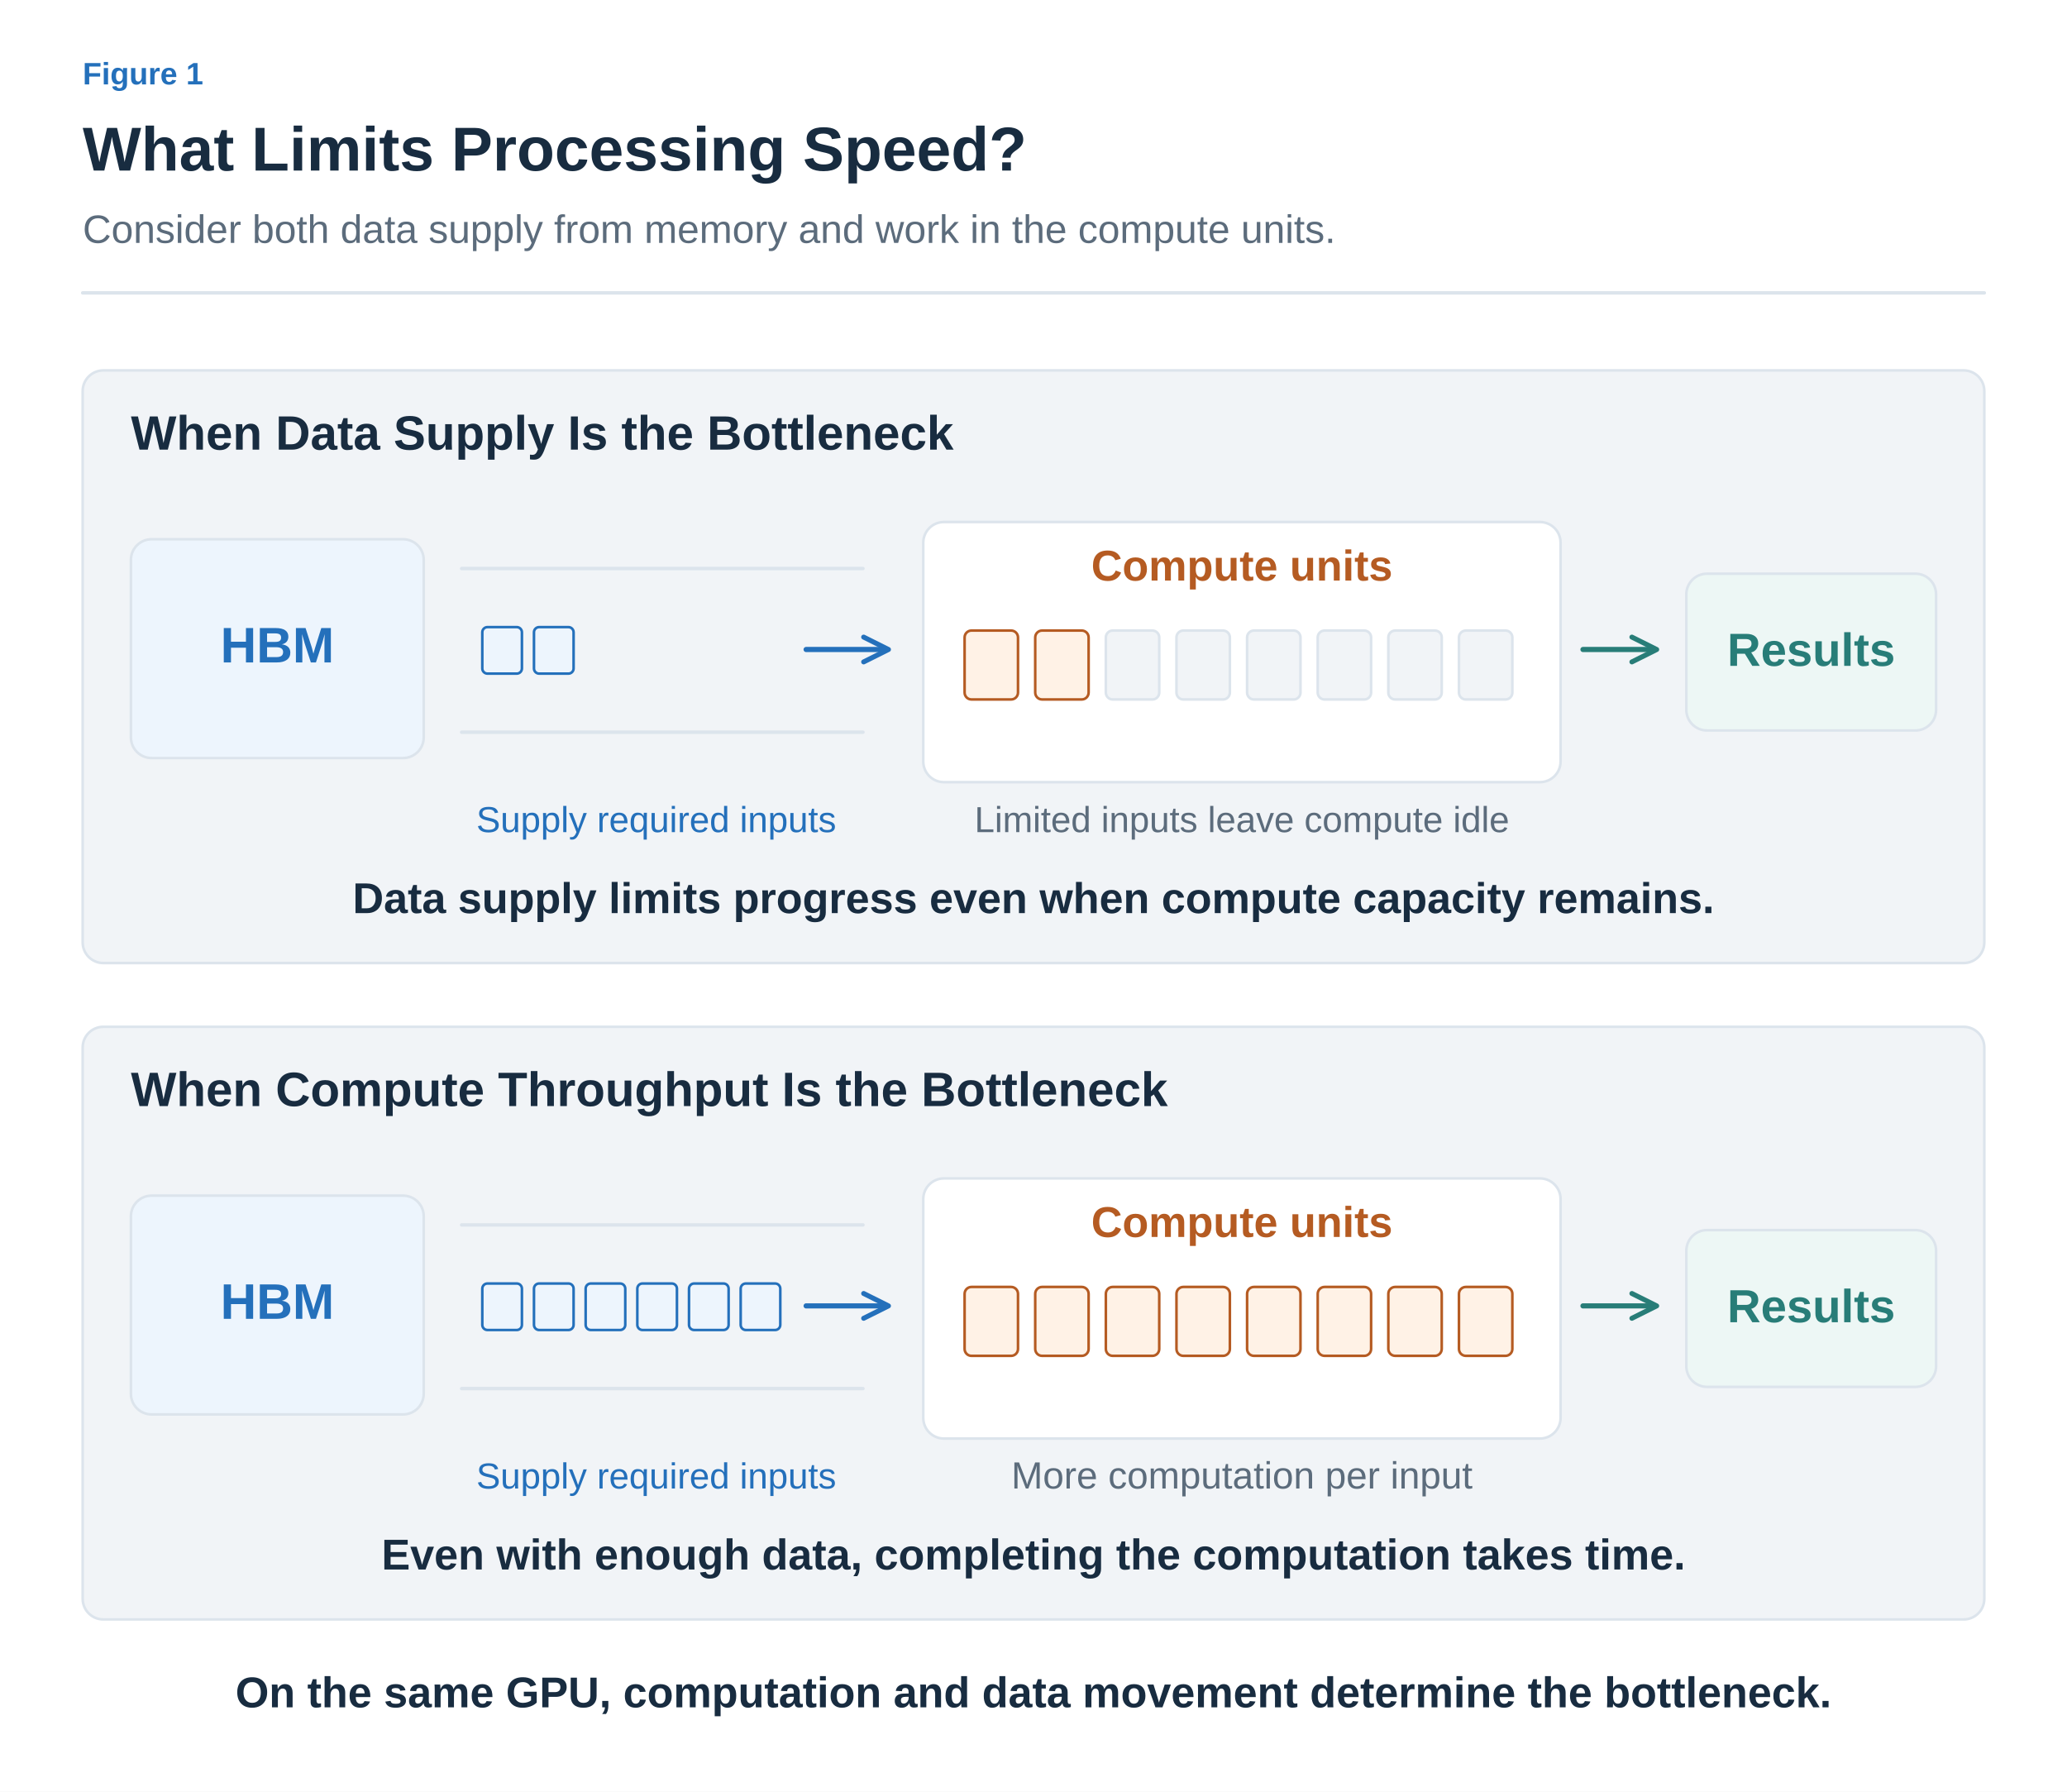
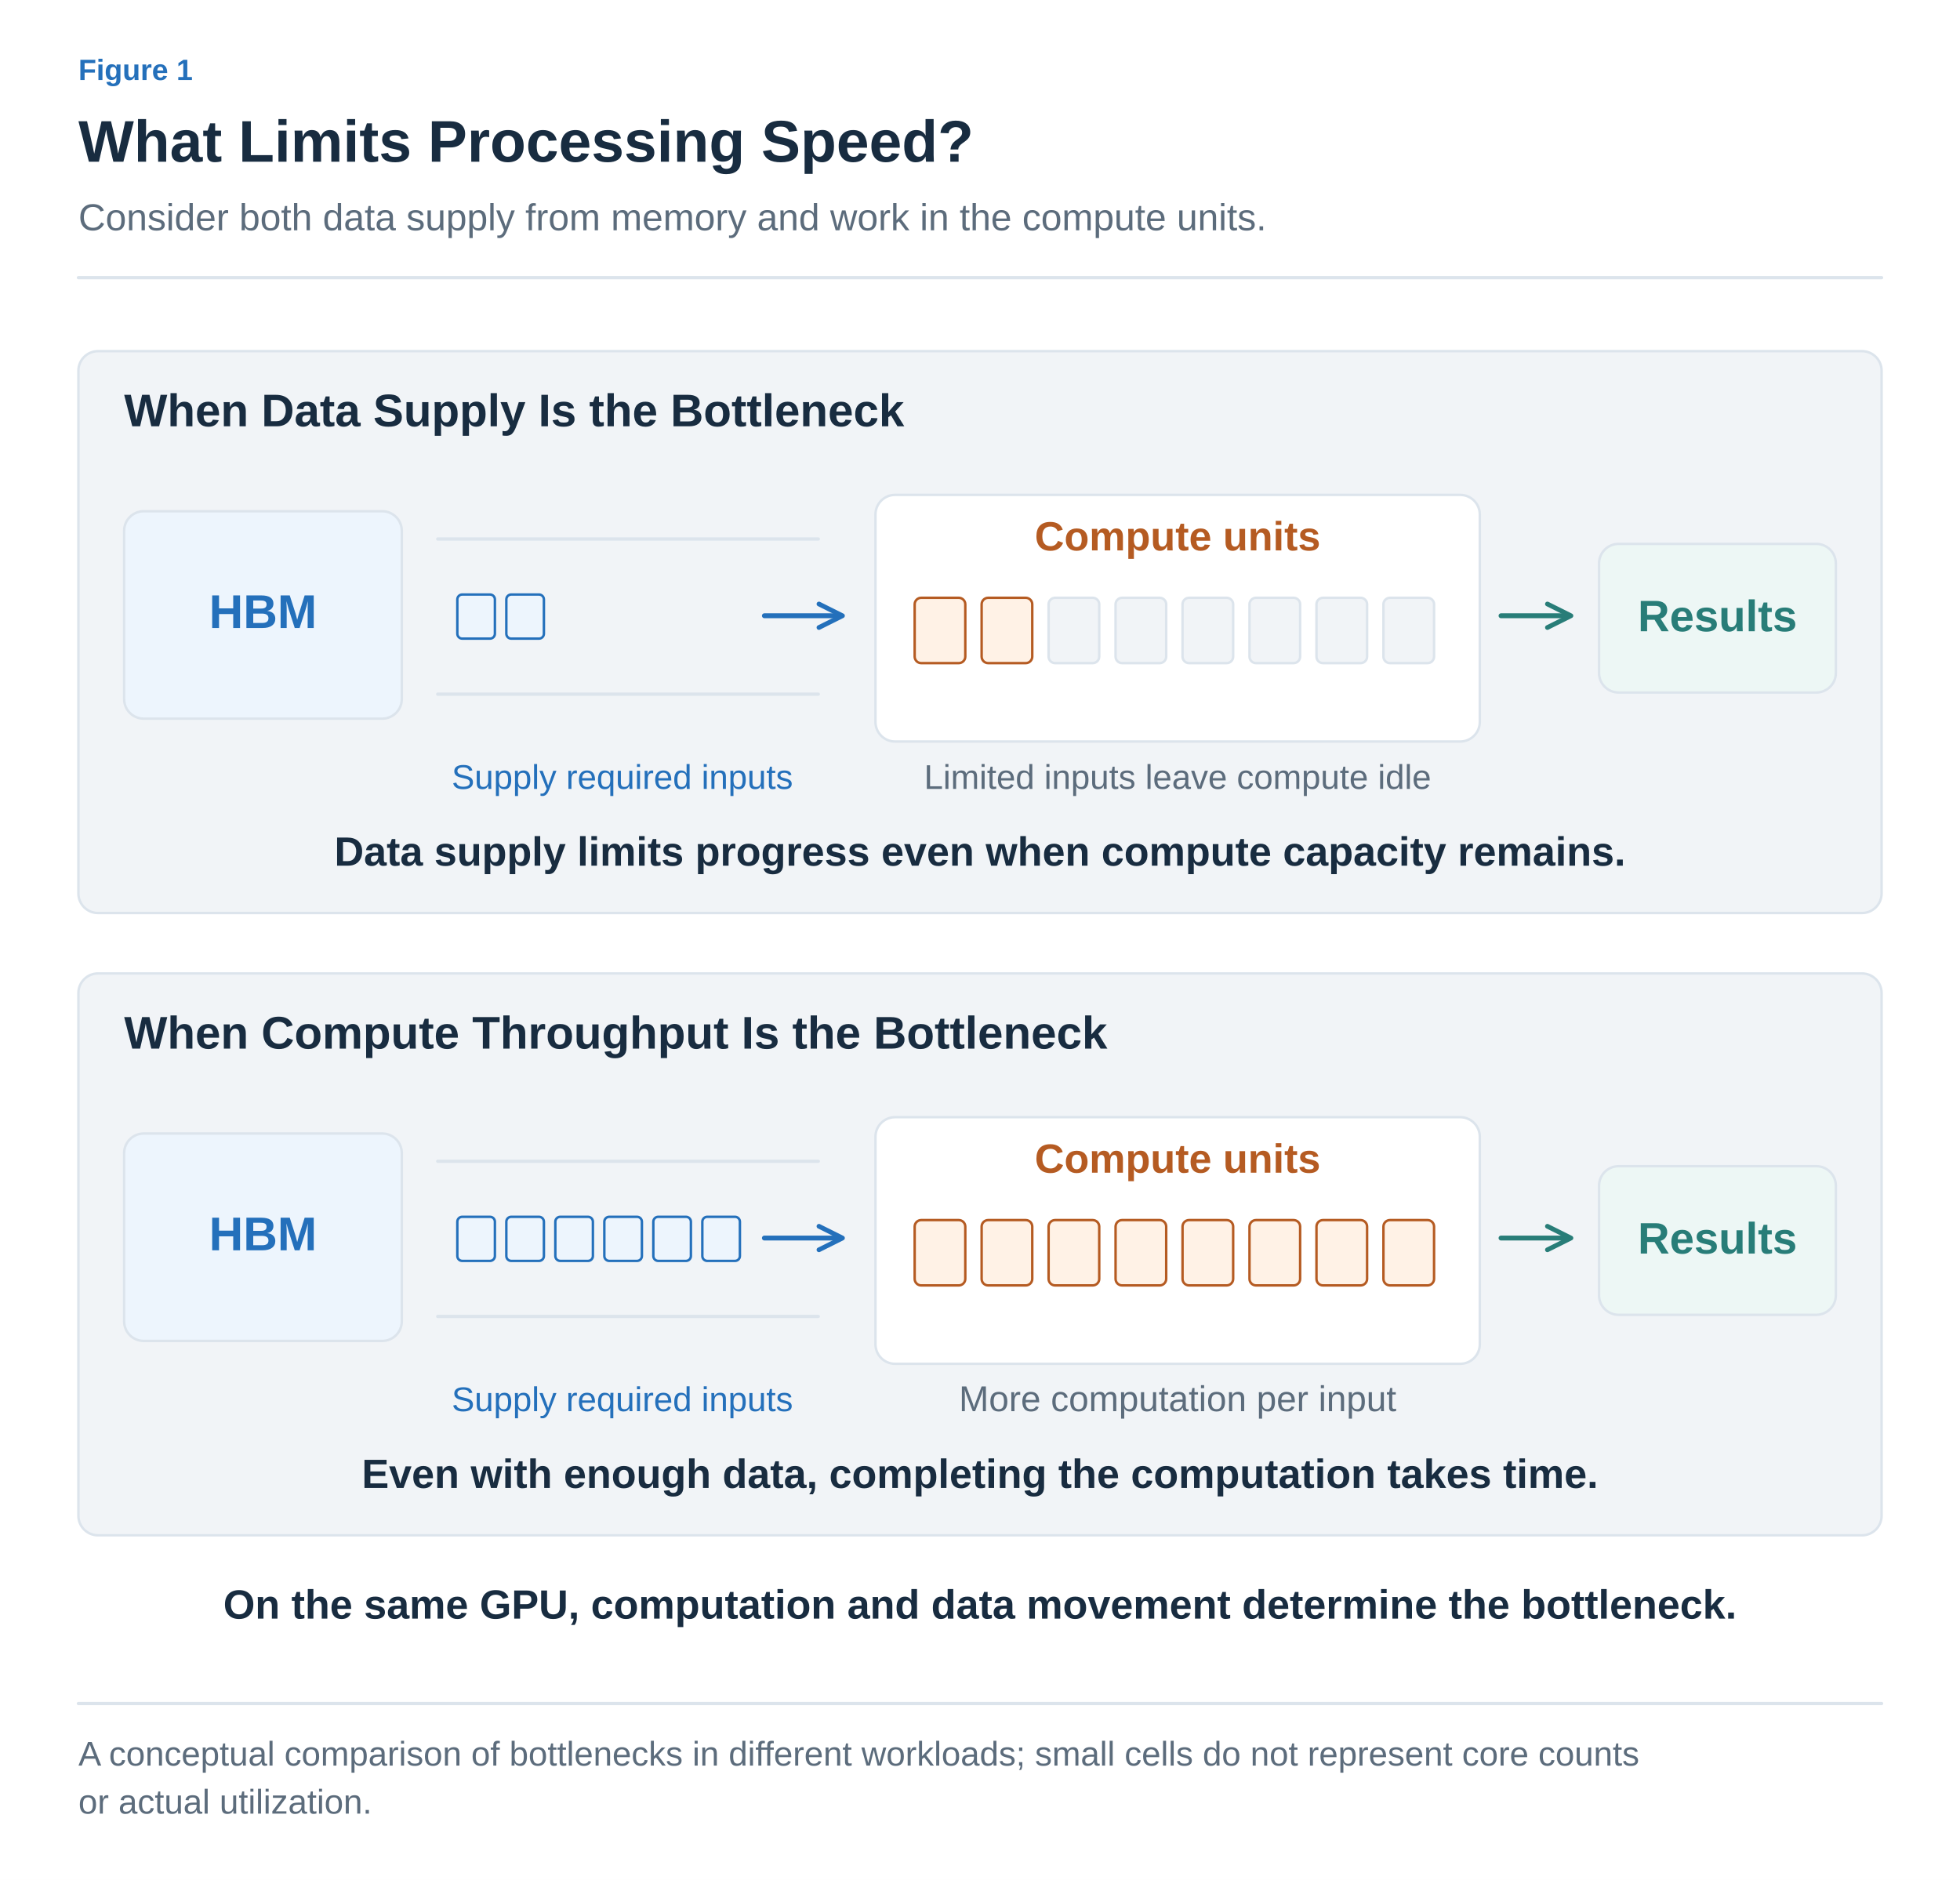
- <svg xmlns="http://www.w3.org/2000/svg" width="1200" height="1040" viewBox="0 0 1200 1040" role="img" aria-labelledby="title desc">
+ <svg xmlns="http://www.w3.org/2000/svg" width="1200" height="1151" viewBox="0 0 1200 1151" role="img" aria-labelledby="title desc">
  <defs>
-     <marker id="muted" viewBox="0 0 10 10" refX="8" refY="5" markerWidth="6" markerHeight="6" orient="auto">
+     <marker id="arrow-ink" viewBox="0 0 10 10" refX="8" refY="5" markerWidth="6" markerHeight="6" orient="auto">
+       <path d="M1 1 L9 5 L1 9" fill="none" stroke="#182C40" stroke-width="1.6" />
+     </marker>
+     <marker id="arrow-muted" viewBox="0 0 10 10" refX="8" refY="5" markerWidth="6" markerHeight="6" orient="auto">
      <path d="M1 1 L9 5 L1 9" fill="none" stroke="#5C6C7C" stroke-width="1.6" />
    </marker>
-     <marker id="blue" viewBox="0 0 10 10" refX="8" refY="5" markerWidth="6" markerHeight="6" orient="auto">
+     <marker id="arrow-line" viewBox="0 0 10 10" refX="8" refY="5" markerWidth="6" markerHeight="6" orient="auto">
+       <path d="M1 1 L9 5 L1 9" fill="none" stroke="#DCE4EC" stroke-width="1.6" />
+     </marker>
+     <marker id="arrow-paper" viewBox="0 0 10 10" refX="8" refY="5" markerWidth="6" markerHeight="6" orient="auto">
+       <path d="M1 1 L9 5 L1 9" fill="none" stroke="#FFFFFF" stroke-width="1.6" />
+     </marker>
+     <marker id="arrow-blue" viewBox="0 0 10 10" refX="8" refY="5" markerWidth="6" markerHeight="6" orient="auto">
      <path d="M1 1 L9 5 L1 9" fill="none" stroke="#2470BB" stroke-width="1.6" />
    </marker>
-     <marker id="orange" viewBox="0 0 10 10" refX="8" refY="5" markerWidth="6" markerHeight="6" orient="auto">
+     <marker id="arrow-teal" viewBox="0 0 10 10" refX="8" refY="5" markerWidth="6" markerHeight="6" orient="auto">
+       <path d="M1 1 L9 5 L1 9" fill="none" stroke="#287D78" stroke-width="1.6" />
+     </marker>
+     <marker id="arrow-orange" viewBox="0 0 10 10" refX="8" refY="5" markerWidth="6" markerHeight="6" orient="auto">
      <path d="M1 1 L9 5 L1 9" fill="none" stroke="#B55B22" stroke-width="1.6" />
    </marker>
-     <marker id="teal" viewBox="0 0 10 10" refX="8" refY="5" markerWidth="6" markerHeight="6" orient="auto">
-       <path d="M1 1 L9 5 L1 9" fill="none" stroke="#287D78" stroke-width="1.6" />
-     </marker>
-     <marker id="purple" viewBox="0 0 10 10" refX="8" refY="5" markerWidth="6" markerHeight="6" orient="auto">
+     <marker id="arrow-purple" viewBox="0 0 10 10" refX="8" refY="5" markerWidth="6" markerHeight="6" orient="auto">
      <path d="M1 1 L9 5 L1 9" fill="none" stroke="#7954A3" stroke-width="1.6" />
    </marker>
+     <marker id="arrow-gray" viewBox="0 0 10 10" refX="8" refY="5" markerWidth="6" markerHeight="6" orient="auto">
+       <path d="M1 1 L9 5 L1 9" fill="none" stroke="#657789" stroke-width="1.6" />
+     </marker>
+     <marker id="arrow-red" viewBox="0 0 10 10" refX="8" refY="5" markerWidth="6" markerHeight="6" orient="auto">
+       <path d="M1 1 L9 5 L1 9" fill="none" stroke="#B34242" stroke-width="1.6" />
+     </marker>
+     <marker id="arrow-indigo" viewBox="0 0 10 10" refX="8" refY="5" markerWidth="6" markerHeight="6" orient="auto">
+       <path d="M1 1 L9 5 L1 9" fill="none" stroke="#4C60A8" stroke-width="1.6" />
+     </marker>
+     <marker id="arrow-slate" viewBox="0 0 10 10" refX="8" refY="5" markerWidth="6" markerHeight="6" orient="auto">
+       <path d="M1 1 L9 5 L1 9" fill="none" stroke="#8191A0" stroke-width="1.6" />
+     </marker>
+     <marker id="arrow-surface" viewBox="0 0 10 10" refX="8" refY="5" markerWidth="6" markerHeight="6" orient="auto">
+       <path d="M1 1 L9 5 L1 9" fill="none" stroke="#F8FAFC" stroke-width="1.6" />
+     </marker>
  </defs>
-   <style>text{font-family:Arial,"Apple SD Gothic Neo","Noto Sans KR",sans-serif}path{stroke-linecap:round;stroke-linejoin:round}</style>
-   <rect width="1200" height="1040" fill="white" />
-   <text x="48" y="49" fill="#2470BB" font-size="18" font-weight="600" text-anchor="start">Figure 1</text>
-   <text x="48" y="99" fill="#182C40" font-size="36" font-weight="700" text-anchor="start">What Limits Processing Speed?</text>
-   <text x="48" y="141" fill="#5C6C7C" font-size="23" font-weight="400" text-anchor="start">Consider both data supply from memory and work in the compute units.</text>
-   <path d="M48,170 H1152" fill="none" stroke="#DCE4EC" stroke-width="2" />
-   <rect x="48" y="215" width="1104" height="344" rx="12" fill="#F1F4F7" stroke="#DCE4EC" stroke-width="1.5" />
-   <text x="76" y="261" fill="#182C40" font-size="28" font-weight="700" text-anchor="start">When Data Supply Is the Bottleneck</text>
-   <rect x="76" y="313" width="170" height="127" rx="12" fill="#EDF5FD" stroke="#DCE4EC" stroke-width="1.5" />
-   <text x="161.0" y="384.5" fill="#2470BB" font-size="29" font-weight="600" text-anchor="middle">HBM</text>
-   <path d="M268,330 H501 M268,425 H501" fill="none" stroke="#DCE4EC" stroke-width="2" />
-   <rect x="280" y="364" width="23" height="27" rx="3" fill="#EDF5FD" stroke="#2470BB" stroke-width="1.5" />
-   <rect x="310" y="364" width="23" height="27" rx="3" fill="#EDF5FD" stroke="#2470BB" stroke-width="1.5" />
-   <path d="M468,377 L514,377" fill="none" stroke="#2470BB" stroke-width="3" marker-end="url(#blue)" />
-   <rect x="536" y="303" width="370" height="151" rx="12" fill="#FFFFFF" stroke="#DCE4EC" stroke-width="1.5" />
-   <text x="721" y="337" fill="#B55B22" font-size="25" font-weight="700" text-anchor="middle">Compute units</text>
-   <rect x="560" y="366" width="31" height="40" rx="4" fill="#FFF2E6" stroke="#B55B22" stroke-width="1.5" />
-   <rect x="601" y="366" width="31" height="40" rx="4" fill="#FFF2E6" stroke="#B55B22" stroke-width="1.5" />
-   <rect x="642" y="366" width="31" height="40" rx="4" fill="#F1F4F7" stroke="#DCE4EC" stroke-width="1.5" />
-   <rect x="683" y="366" width="31" height="40" rx="4" fill="#F1F4F7" stroke="#DCE4EC" stroke-width="1.5" />
-   <rect x="724" y="366" width="31" height="40" rx="4" fill="#F1F4F7" stroke="#DCE4EC" stroke-width="1.5" />
-   <rect x="765" y="366" width="31" height="40" rx="4" fill="#F1F4F7" stroke="#DCE4EC" stroke-width="1.5" />
-   <rect x="806" y="366" width="31" height="40" rx="4" fill="#F1F4F7" stroke="#DCE4EC" stroke-width="1.5" />
-   <rect x="847" y="366" width="31" height="40" rx="4" fill="#F1F4F7" stroke="#DCE4EC" stroke-width="1.5" />
-   <path d="M919,377 L960,377" fill="none" stroke="#287D78" stroke-width="3" marker-end="url(#teal)" />
-   <rect x="979" y="333" width="145" height="91" rx="12" fill="#EDF7F5" stroke="#DCE4EC" stroke-width="1.5" />
-   <text x="1051.5" y="386.5" fill="#287D78" font-size="27" font-weight="600" text-anchor="middle">Results</text>
-   <text x="381" y="483" fill="#2470BB" font-size="21" font-weight="400" text-anchor="middle">Supply required inputs</text>
-   <text x="721" y="483" fill="#5C6C7C" font-size="21" font-weight="400" text-anchor="middle">Limited inputs leave compute idle</text>
-   <text x="600" y="530" fill="#182C40" font-size="25" font-weight="600" text-anchor="middle">Data supply limits progress even when compute capacity remains.</text>
-   <rect x="48" y="596" width="1104" height="344" rx="12" fill="#F1F4F7" stroke="#DCE4EC" stroke-width="1.5" />
-   <text x="76" y="642" fill="#182C40" font-size="28" font-weight="700" text-anchor="start">When Compute Throughput Is the Bottleneck</text>
-   <rect x="76" y="694" width="170" height="127" rx="12" fill="#EDF5FD" stroke="#DCE4EC" stroke-width="1.5" />
-   <text x="161.0" y="765.5" fill="#2470BB" font-size="29" font-weight="600" text-anchor="middle">HBM</text>
-   <path d="M268,711 H501 M268,806 H501" fill="none" stroke="#DCE4EC" stroke-width="2" />
-   <rect x="280" y="745" width="23" height="27" rx="3" fill="#EDF5FD" stroke="#2470BB" stroke-width="1.5" />
-   <rect x="310" y="745" width="23" height="27" rx="3" fill="#EDF5FD" stroke="#2470BB" stroke-width="1.5" />
-   <rect x="340" y="745" width="23" height="27" rx="3" fill="#EDF5FD" stroke="#2470BB" stroke-width="1.5" />
-   <rect x="370" y="745" width="23" height="27" rx="3" fill="#EDF5FD" stroke="#2470BB" stroke-width="1.5" />
-   <rect x="400" y="745" width="23" height="27" rx="3" fill="#EDF5FD" stroke="#2470BB" stroke-width="1.5" />
-   <rect x="430" y="745" width="23" height="27" rx="3" fill="#EDF5FD" stroke="#2470BB" stroke-width="1.5" />
-   <path d="M468,758 L514,758" fill="none" stroke="#2470BB" stroke-width="3" marker-end="url(#blue)" />
-   <rect x="536" y="684" width="370" height="151" rx="12" fill="#FFFFFF" stroke="#DCE4EC" stroke-width="1.5" />
-   <text x="721" y="718" fill="#B55B22" font-size="25" font-weight="700" text-anchor="middle">Compute units</text>
-   <rect x="560" y="747" width="31" height="40" rx="4" fill="#FFF2E6" stroke="#B55B22" stroke-width="1.5" />
-   <rect x="601" y="747" width="31" height="40" rx="4" fill="#FFF2E6" stroke="#B55B22" stroke-width="1.5" />
-   <rect x="642" y="747" width="31" height="40" rx="4" fill="#FFF2E6" stroke="#B55B22" stroke-width="1.5" />
-   <rect x="683" y="747" width="31" height="40" rx="4" fill="#FFF2E6" stroke="#B55B22" stroke-width="1.5" />
-   <rect x="724" y="747" width="31" height="40" rx="4" fill="#FFF2E6" stroke="#B55B22" stroke-width="1.5" />
-   <rect x="765" y="747" width="31" height="40" rx="4" fill="#FFF2E6" stroke="#B55B22" stroke-width="1.5" />
-   <rect x="806" y="747" width="31" height="40" rx="4" fill="#FFF2E6" stroke="#B55B22" stroke-width="1.5" />
-   <rect x="847" y="747" width="31" height="40" rx="4" fill="#FFF2E6" stroke="#B55B22" stroke-width="1.5" />
-   <path d="M919,758 L960,758" fill="none" stroke="#287D78" stroke-width="3" marker-end="url(#teal)" />
-   <rect x="979" y="714" width="145" height="91" rx="12" fill="#EDF7F5" stroke="#DCE4EC" stroke-width="1.5" />
-   <text x="1051.5" y="767.5" fill="#287D78" font-size="27" font-weight="600" text-anchor="middle">Results</text>
-   <text x="381" y="864" fill="#2470BB" font-size="21" font-weight="400" text-anchor="middle">Supply required inputs</text>
-   <text x="721" y="864" fill="#5C6C7C" font-size="22" font-weight="400" text-anchor="middle">More computation per input</text>
-   <text x="600" y="911" fill="#182C40" font-size="25" font-weight="600" text-anchor="middle">Even with enough data, completing the computation takes time.</text>
-   <text x="600" y="991" fill="#182C40" font-size="25" font-weight="700" text-anchor="middle">On the same GPU, computation and data movement determine the bottleneck.</text>
+   <style>text{font-family:Arial,"Apple SD Gothic Neo","Noto Sans KR",sans-serif}text[font-family]{font-family:Menlo,Consolas,monospace}path{stroke-linecap:round;stroke-linejoin:round}</style>
+   <rect width="100%" height="100%" fill="white" />
+   <text x="48" y="49" fill="#2470BB" font-size="18" font-weight="600" text-anchor="start" data-max-width="1104">Figure 1</text>
+   <text x="48" y="99" fill="#182C40" font-size="36" font-weight="700" text-anchor="start" data-max-width="1104">What Limits Processing Speed?</text>
+   <text x="48" y="141" fill="#5C6C7C" font-size="23" font-weight="400" text-anchor="start" data-max-width="1104">Consider both data supply from memory and work in the compute units.</text>
+   <path d="M48,170 H1152" stroke="#DCE4EC" stroke-width="2" />
+   <g transform="translate(48 206) scale(1)" data-panel="1">
+     <g transform="translate(-48 -206)">
+       <rect x="48" y="215" width="1104" height="344" rx="12" fill="#F1F4F7" stroke="#DCE4EC" stroke-width="1.5" />
+       <text x="76" y="261" fill="#182C40" font-size="28" font-weight="700" text-anchor="start">When Data Supply Is the Bottleneck</text>
+       <rect x="76" y="313" width="170" height="127" rx="12" fill="#EDF5FD" stroke="#DCE4EC" stroke-width="1.5" />
+       <text x="161" y="384.5" fill="#2470BB" font-size="29" font-weight="600" text-anchor="middle">HBM</text>
+       <path d="M268,330 H501 M268,425 H501" fill="none" stroke="#DCE4EC" stroke-width="2" />
+       <rect x="280" y="364" width="23" height="27" rx="3" fill="#EDF5FD" stroke="#2470BB" stroke-width="1.5" />
+       <rect x="310" y="364" width="23" height="27" rx="3" fill="#EDF5FD" stroke="#2470BB" stroke-width="1.5" />
+       <path d="M468,377 L514,377" fill="none" stroke="#2470BB" stroke-width="3" marker-end="url(#arrow-blue)" />
+       <rect x="536" y="303" width="370" height="151" rx="12" fill="#FFFFFF" stroke="#DCE4EC" stroke-width="1.5" />
+       <text x="721" y="337" fill="#B55B22" font-size="25" font-weight="700" text-anchor="middle">Compute units</text>
+       <rect x="560" y="366" width="31" height="40" rx="4" fill="#FFF2E6" stroke="#B55B22" stroke-width="1.5" />
+       <rect x="601" y="366" width="31" height="40" rx="4" fill="#FFF2E6" stroke="#B55B22" stroke-width="1.5" />
+       <rect x="642" y="366" width="31" height="40" rx="4" fill="#F1F4F7" stroke="#DCE4EC" stroke-width="1.5" />
+       <rect x="683" y="366" width="31" height="40" rx="4" fill="#F1F4F7" stroke="#DCE4EC" stroke-width="1.5" />
+       <rect x="724" y="366" width="31" height="40" rx="4" fill="#F1F4F7" stroke="#DCE4EC" stroke-width="1.5" />
+       <rect x="765" y="366" width="31" height="40" rx="4" fill="#F1F4F7" stroke="#DCE4EC" stroke-width="1.5" />
+       <rect x="806" y="366" width="31" height="40" rx="4" fill="#F1F4F7" stroke="#DCE4EC" stroke-width="1.5" />
+       <rect x="847" y="366" width="31" height="40" rx="4" fill="#F1F4F7" stroke="#DCE4EC" stroke-width="1.5" />
+       <path d="M919,377 L960,377" fill="none" stroke="#287D78" stroke-width="3" marker-end="url(#arrow-teal)" />
+       <rect x="979" y="333" width="145" height="91" rx="12" fill="#EDF7F5" stroke="#DCE4EC" stroke-width="1.5" />
+       <text x="1051.5" y="386.5" fill="#287D78" font-size="27" font-weight="600" text-anchor="middle">Results</text>
+       <text x="381" y="483" fill="#2470BB" font-size="21" font-weight="400" text-anchor="middle">Supply required inputs</text>
+       <text x="721" y="483" fill="#5C6C7C" font-size="21" font-weight="400" text-anchor="middle">Limited inputs leave compute idle</text>
+       <text x="600" y="530" fill="#182C40" font-size="25" font-weight="600" text-anchor="middle">Data supply limits progress even when compute capacity remains.</text>
+       <rect x="48" y="596" width="1104" height="344" rx="12" fill="#F1F4F7" stroke="#DCE4EC" stroke-width="1.5" />
+       <text x="76" y="642" fill="#182C40" font-size="28" font-weight="700" text-anchor="start">When Compute Throughput Is the Bottleneck</text>
+       <rect x="76" y="694" width="170" height="127" rx="12" fill="#EDF5FD" stroke="#DCE4EC" stroke-width="1.5" />
+       <text x="161" y="765.5" fill="#2470BB" font-size="29" font-weight="600" text-anchor="middle">HBM</text>
+       <path d="M268,711 H501 M268,806 H501" fill="none" stroke="#DCE4EC" stroke-width="2" />
+       <rect x="280" y="745" width="23" height="27" rx="3" fill="#EDF5FD" stroke="#2470BB" stroke-width="1.5" />
+       <rect x="310" y="745" width="23" height="27" rx="3" fill="#EDF5FD" stroke="#2470BB" stroke-width="1.5" />
+       <rect x="340" y="745" width="23" height="27" rx="3" fill="#EDF5FD" stroke="#2470BB" stroke-width="1.5" />
+       <rect x="370" y="745" width="23" height="27" rx="3" fill="#EDF5FD" stroke="#2470BB" stroke-width="1.5" />
+       <rect x="400" y="745" width="23" height="27" rx="3" fill="#EDF5FD" stroke="#2470BB" stroke-width="1.5" />
+       <rect x="430" y="745" width="23" height="27" rx="3" fill="#EDF5FD" stroke="#2470BB" stroke-width="1.5" />
+       <path d="M468,758 L514,758" fill="none" stroke="#2470BB" stroke-width="3" marker-end="url(#arrow-blue)" />
+       <rect x="536" y="684" width="370" height="151" rx="12" fill="#FFFFFF" stroke="#DCE4EC" stroke-width="1.5" />
+       <text x="721" y="718" fill="#B55B22" font-size="25" font-weight="700" text-anchor="middle">Compute units</text>
+       <rect x="560" y="747" width="31" height="40" rx="4" fill="#FFF2E6" stroke="#B55B22" stroke-width="1.5" />
+       <rect x="601" y="747" width="31" height="40" rx="4" fill="#FFF2E6" stroke="#B55B22" stroke-width="1.5" />
+       <rect x="642" y="747" width="31" height="40" rx="4" fill="#FFF2E6" stroke="#B55B22" stroke-width="1.5" />
+       <rect x="683" y="747" width="31" height="40" rx="4" fill="#FFF2E6" stroke="#B55B22" stroke-width="1.5" />
+       <rect x="724" y="747" width="31" height="40" rx="4" fill="#FFF2E6" stroke="#B55B22" stroke-width="1.5" />
+       <rect x="765" y="747" width="31" height="40" rx="4" fill="#FFF2E6" stroke="#B55B22" stroke-width="1.5" />
+       <rect x="806" y="747" width="31" height="40" rx="4" fill="#FFF2E6" stroke="#B55B22" stroke-width="1.5" />
+       <rect x="847" y="747" width="31" height="40" rx="4" fill="#FFF2E6" stroke="#B55B22" stroke-width="1.5" />
+       <path d="M919,758 L960,758" fill="none" stroke="#287D78" stroke-width="3" marker-end="url(#arrow-teal)" />
+       <rect x="979" y="714" width="145" height="91" rx="12" fill="#EDF7F5" stroke="#DCE4EC" stroke-width="1.5" />
+       <text x="1051.5" y="767.5" fill="#287D78" font-size="27" font-weight="600" text-anchor="middle">Results</text>
+       <text x="381" y="864" fill="#2470BB" font-size="21" font-weight="400" text-anchor="middle">Supply required inputs</text>
+       <text x="721" y="864" fill="#5C6C7C" font-size="22" font-weight="400" text-anchor="middle">More computation per input</text>
+       <text x="600" y="911" fill="#182C40" font-size="25" font-weight="600" text-anchor="middle">Even with enough data, completing the computation takes time.</text>
+       <text x="600" y="991" fill="#182C40" font-size="25" font-weight="700" text-anchor="middle">On the same GPU, computation and data movement determine the bottleneck.</text>
+     </g>
+   </g>
+   <path d="M48,1043 H1152" stroke="#DCE4EC" stroke-width="2" />
+   <text x="48" y="1081" fill="#5C6C7C" font-size="21" font-weight="400" text-anchor="start" data-max-width="1104">A conceptual comparison of bottlenecks in different workloads; small cells do not represent core counts</text>
+   <text x="48" y="1110.4" fill="#5C6C7C" font-size="21" font-weight="400" text-anchor="start" data-max-width="1104">or actual utilization.</text>
</svg>
